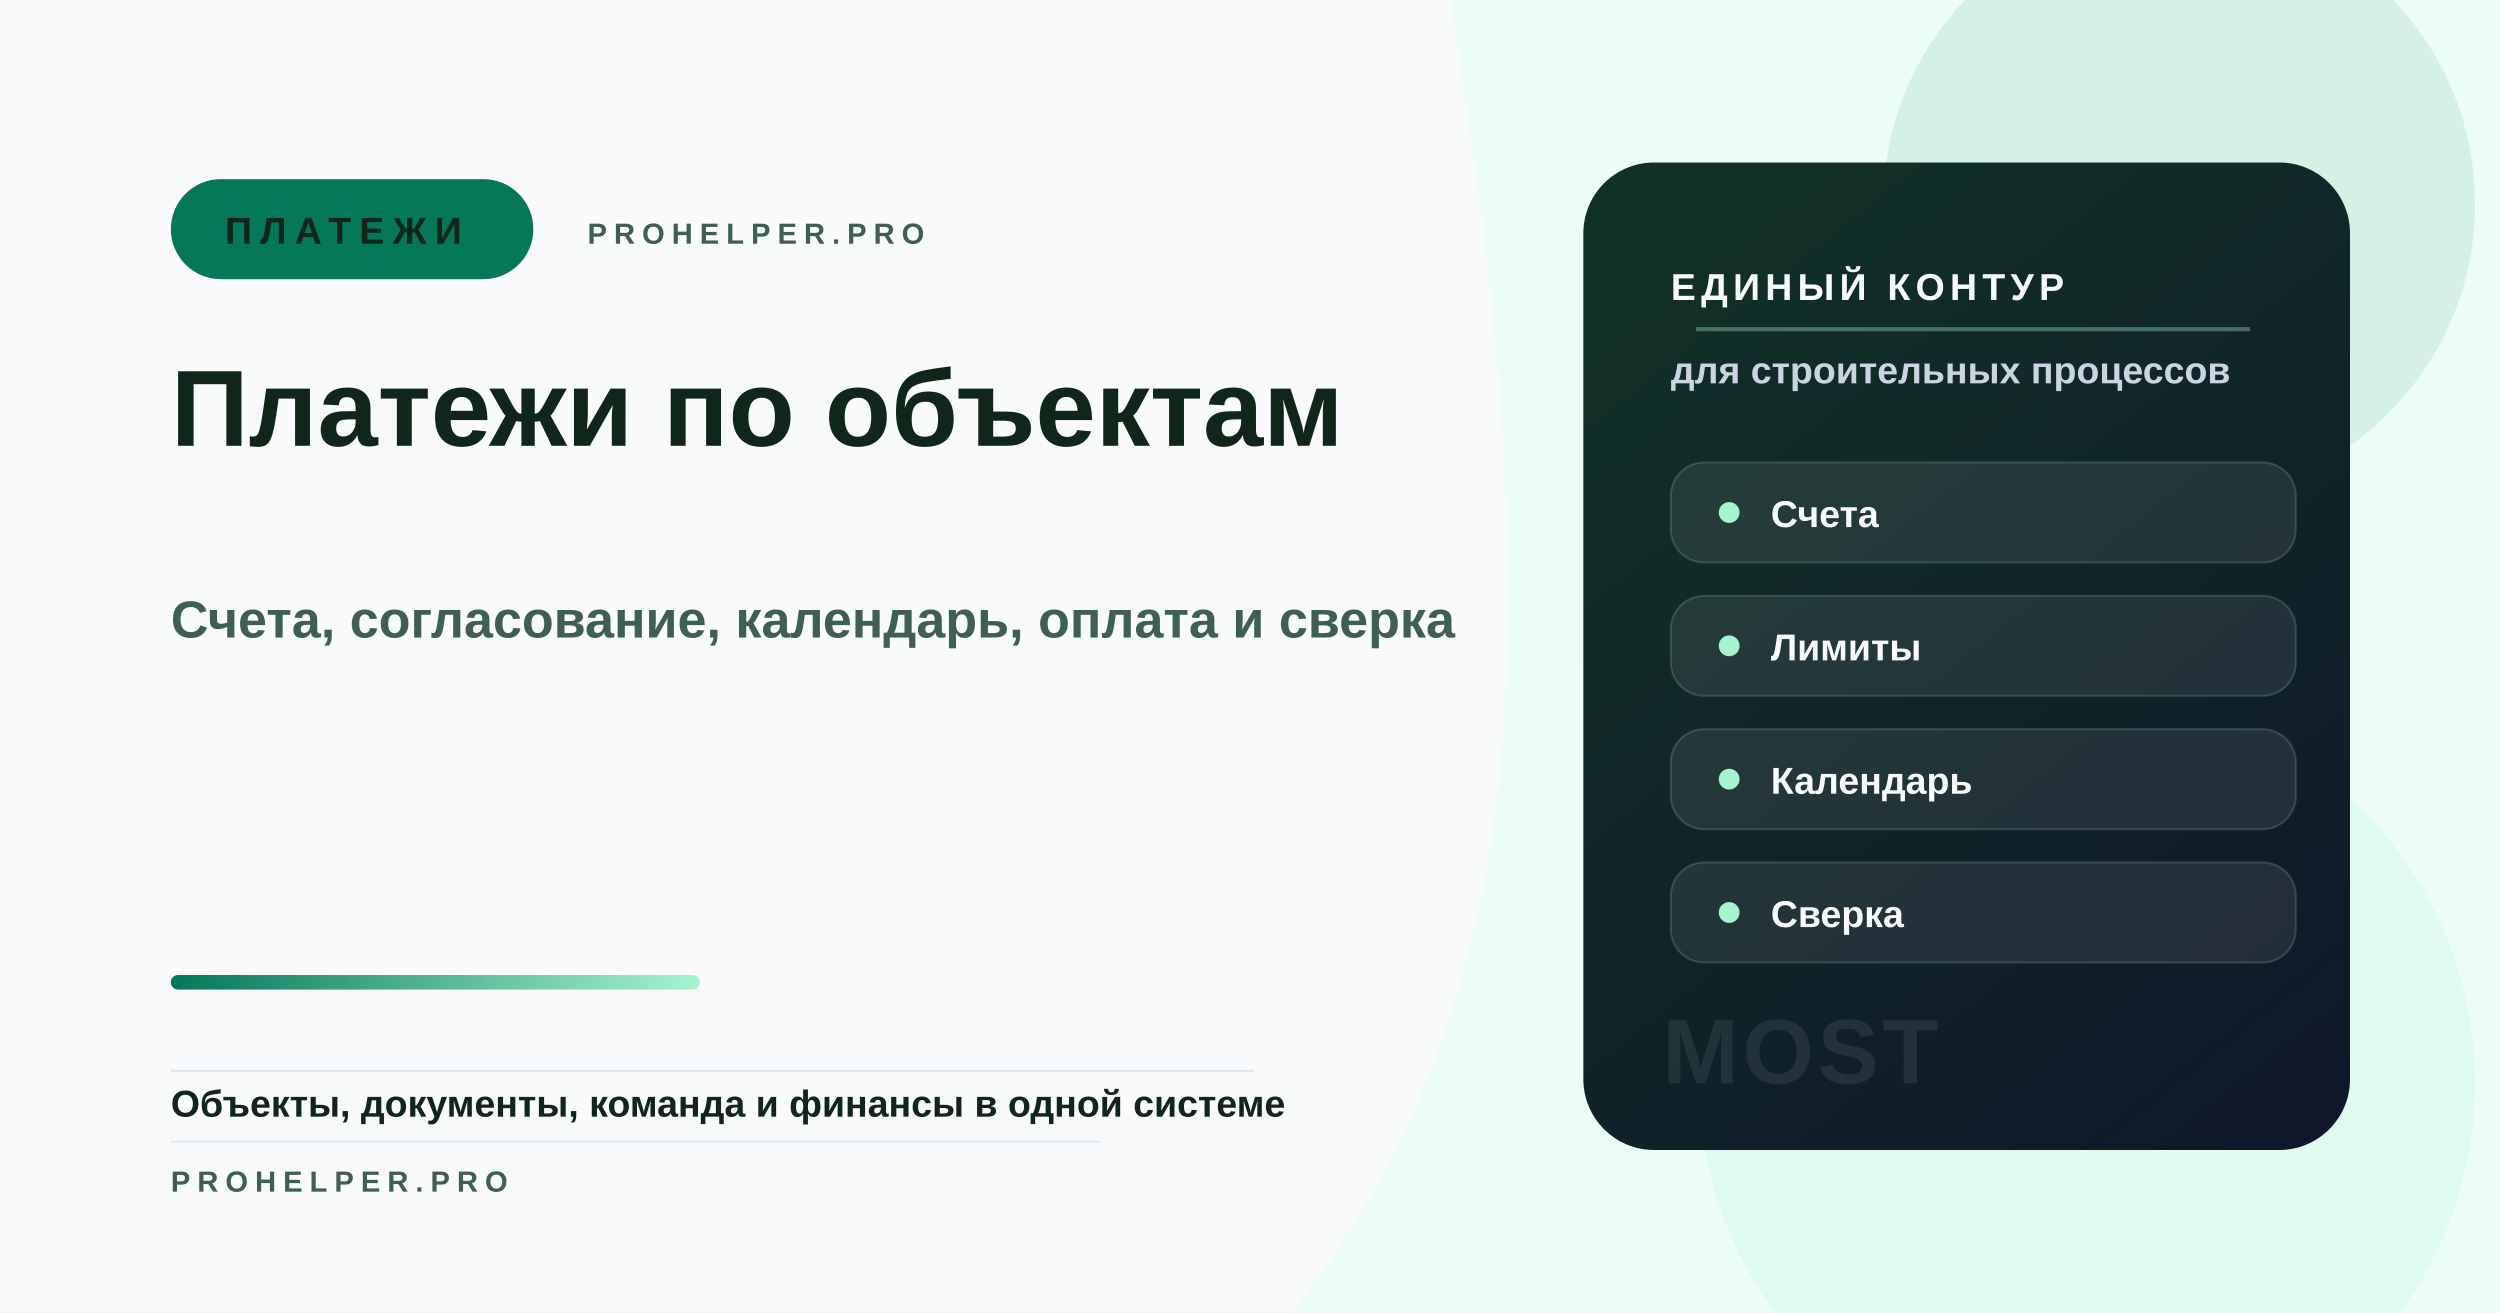
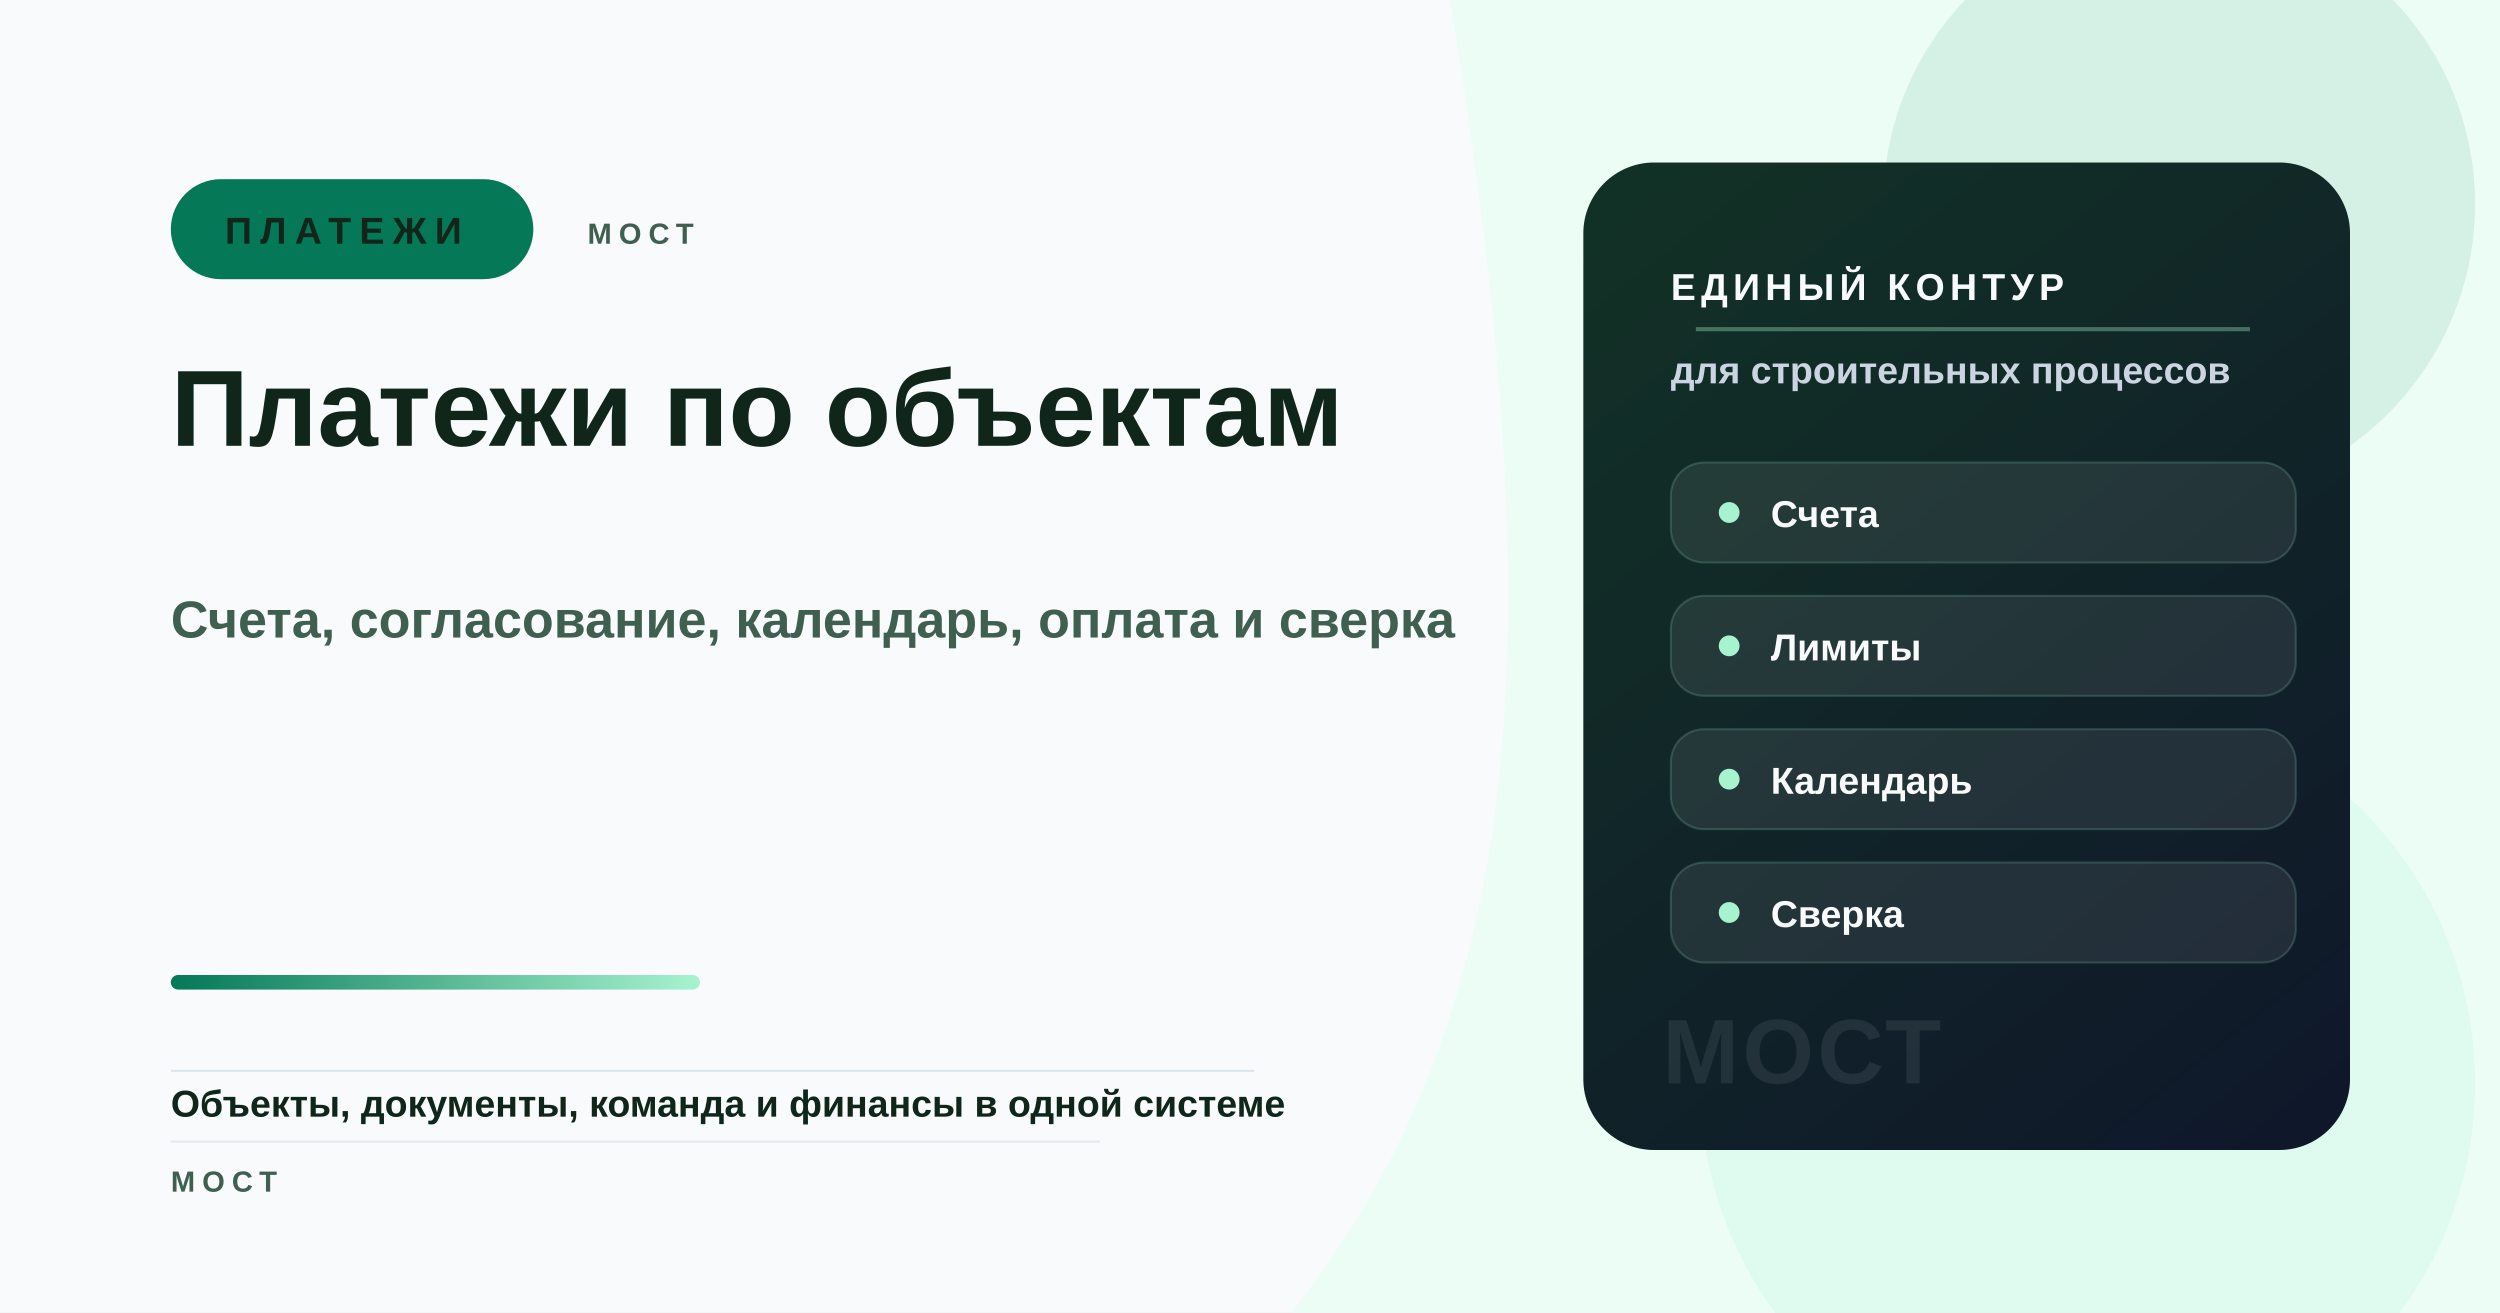
<svg xmlns="http://www.w3.org/2000/svg" width="1200" height="630" viewBox="0 0 1200 630" fill="none">
  <defs>
    <linearGradient id="panel-construction-payments" x1="760" y1="82" x2="1128" y2="548" gradientUnits="userSpaceOnUse">
      <stop stop-color="#123226" />
      <stop offset="1" stop-color="#0F172A" />
    </linearGradient>
    <linearGradient id="accent-construction-payments" x1="0" y1="0" x2="1" y2="0">
      <stop stop-color="#047857" />
      <stop offset="1" stop-color="#A7F3D0" />
    </linearGradient>
    <style>
      .brand { font-family: 'Segoe UI', Arial, sans-serif; font-size: 18px; font-weight: 800; letter-spacing: 0.22em; fill: #10261B; }
      .domain { font-family: 'Segoe UI', Arial, sans-serif; font-size: 14px; font-weight: 700; letter-spacing: 0.24em; fill: #3F5F50; }
      .title { font-family: 'Segoe UI', Arial, sans-serif; font-size: 52px; font-weight: 800; fill: #10261B; }
      .subtitle { font-family: 'Segoe UI', Arial, sans-serif; font-size: 25px; font-weight: 600; fill: #3F5F50; }
      .footer { font-family: 'Segoe UI', Arial, sans-serif; font-size: 18px; font-weight: 700; fill: #10261B; }
      .panel-title { font-family: 'Segoe UI', Arial, sans-serif; font-size: 18px; font-weight: 800; letter-spacing: 0.14em; fill: #F8FAFC; }
      .panel-copy { font-family: 'Segoe UI', Arial, sans-serif; font-size: 18px; font-weight: 600; fill: #CBD5E1; }
      .capability { font-family: 'Segoe UI', Arial, sans-serif; font-size: 18px; font-weight: 700; fill: #F8FAFC; }
      .stamp { font-family: 'Segoe UI', Arial, sans-serif; font-size: 44px; font-weight: 900; letter-spacing: 0.04em; fill: #F8FAFC; opacity: 0.08; }
    </style>
  </defs>
  <rect width="1200" height="630" fill="#F8FAFC" />
  <path d="M696 0H1200V630H620C724 496 751 334 696 0Z" fill="#ECFDF5" />
  <path d="M82 514H602" stroke="#CBD5E1" stroke-width="1" stroke-opacity="0.6" />
  <path d="M82 548H528" stroke="#E2E8F0" stroke-width="1" />
  <circle cx="1046" cy="98" r="142" fill="#047857" fill-opacity="0.10" />
  <circle cx="1002" cy="520" r="186" fill="#A7F3D0" fill-opacity="0.18" />
  <rect x="760" y="78" width="368" height="474" rx="34" fill="url(#panel-construction-payments)" />
  <path d="M814 158H1080" stroke="#A7F3D0" stroke-width="2" stroke-opacity="0.35" />
  <text x="802" y="144" class="panel-title">ЕДИНЫЙ КОНТУР</text>
  <text x="802" y="184" class="panel-copy">для строительных процессов</text>
  <g>
    <rect x="802" y="222" width="300" height="48" rx="16" fill="#FFFFFF" fill-opacity="0.08" stroke="#A7F3D0" stroke-opacity="0.18" />
    <circle cx="830" cy="246" r="5" fill="#A7F3D0" />
    <text x="850" y="253" class="capability">Счета</text>
  </g>
  <g>
    <rect x="802" y="286" width="300" height="48" rx="16" fill="#FFFFFF" fill-opacity="0.08" stroke="#A7F3D0" stroke-opacity="0.18" />
    <circle cx="830" cy="310" r="5" fill="#A7F3D0" />
    <text x="850" y="317" class="capability">Лимиты</text>
  </g>
  <g>
    <rect x="802" y="350" width="300" height="48" rx="16" fill="#FFFFFF" fill-opacity="0.08" stroke="#A7F3D0" stroke-opacity="0.18" />
    <circle cx="830" cy="374" r="5" fill="#A7F3D0" />
    <text x="850" y="381" class="capability">Календарь</text>
  </g>
  <g>
    <rect x="802" y="414" width="300" height="48" rx="16" fill="#FFFFFF" fill-opacity="0.08" stroke="#A7F3D0" stroke-opacity="0.18" />
    <circle cx="830" cy="438" r="5" fill="#A7F3D0" />
    <text x="850" y="445" class="capability">Сверка</text>
  </g>
-   <text x="798" y="520" class="stamp">MOST</text>
+   <text x="798" y="520" class="stamp">МОСТ</text>
  <rect x="82" y="86" width="174" height="48" rx="24" fill="#047857" />
  <text x="108" y="117" class="brand" fill="#FFFFFF">ПЛАТЕЖИ</text>
-   <text x="282" y="117" class="domain">PROHELPER.PRO</text>
+   <text x="282" y="117" class="domain">МОСТ</text>
  <text x="82" y="214" class="title">Платежи по объектам</text>
  <text x="82" y="306" class="subtitle">Счета, согласование, календарь, оплата и сверка</text>
  <rect x="82" y="468" width="254" height="7" rx="3.5" fill="url(#accent-construction-payments)" />
  <text x="82" y="536" class="footer">Объекты, документы, команда и финансы в одной системе</text>
-   <text x="82" y="572" class="domain">PROHELPER.PRO</text>
+   <text x="82" y="572" class="domain">МОСТ</text>
</svg>
